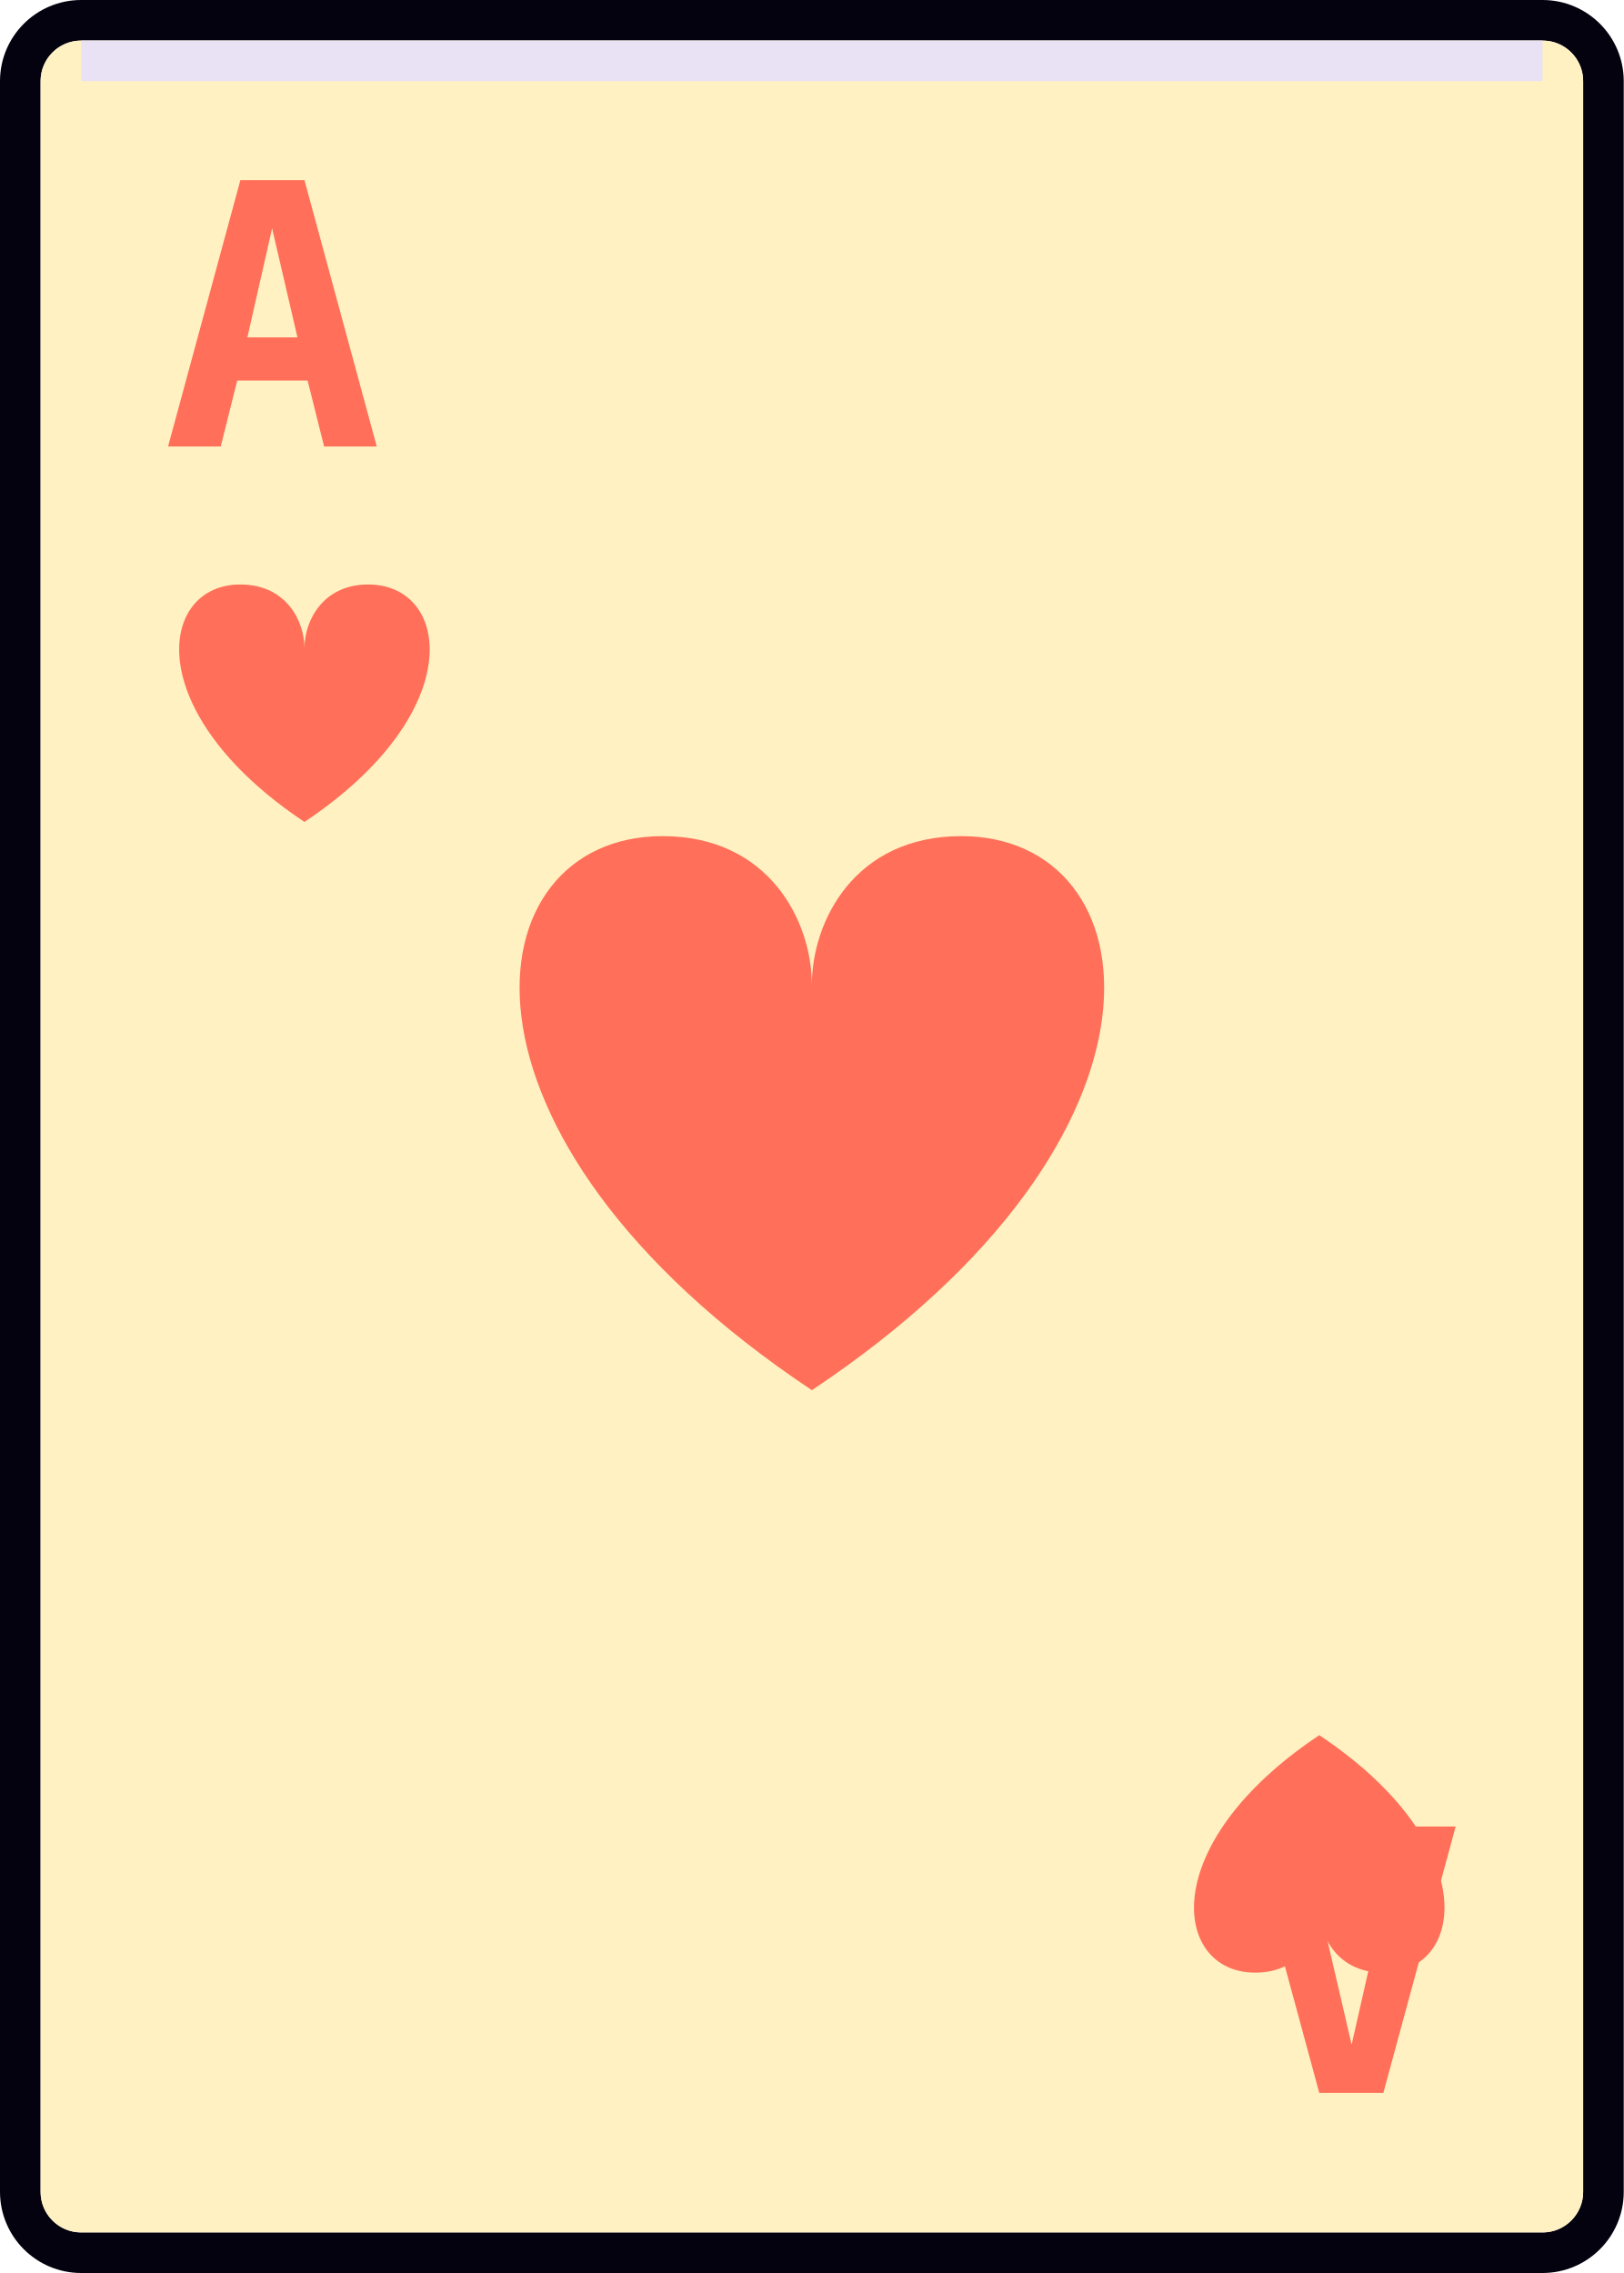
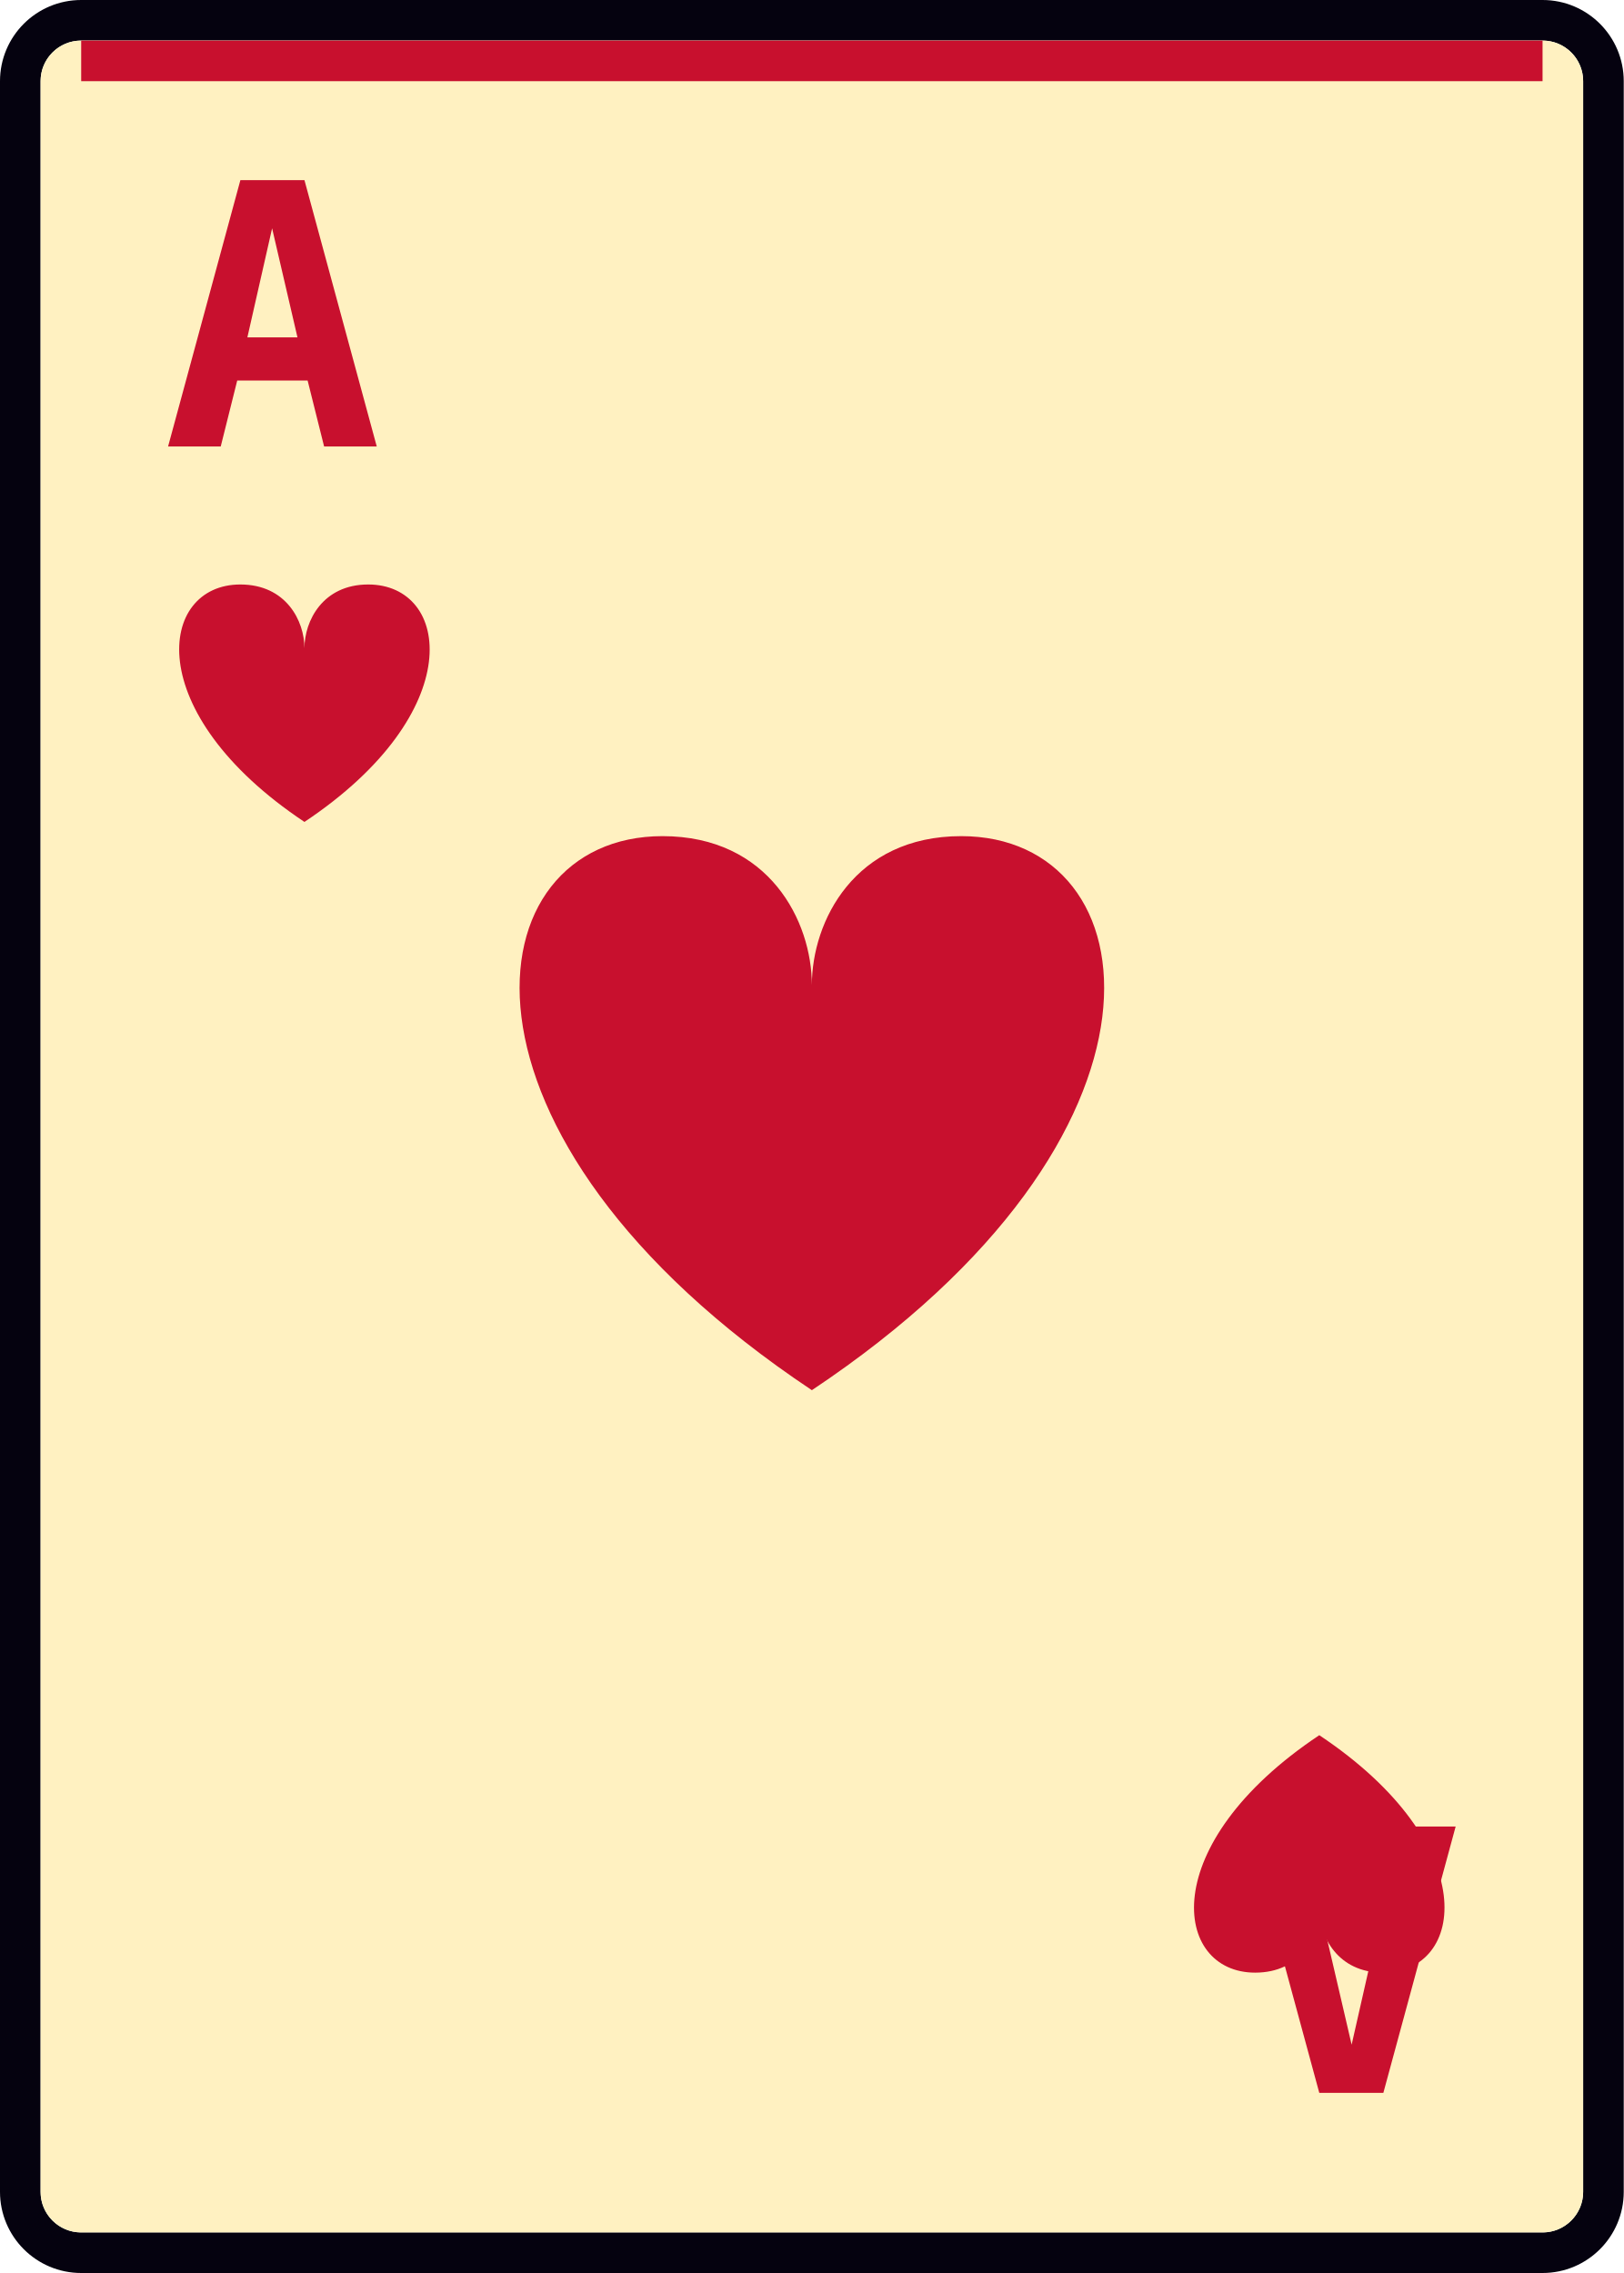
<svg xmlns="http://www.w3.org/2000/svg" viewBox="0 0 40 56" width="40" height="56" shape-rendering="geometricPrecision">
  <g id="edge">
    <rect x="0.5" y="0.5" width="39" height="55" rx="1.5" ry="1.5" fill="none" stroke="#05020F" stroke-width="1" />
  </g>
  <g id="face">
    <rect x="1" y="1" width="38" height="54" rx="1" ry="1" fill="#FFF1C1" />
-     <line x1="2" y1="1.5" x2="38" y2="1.5" stroke="#E9E2F5" stroke-width="1" />
+     <line x1="2" y1="1.5" x2="38" y2="1.5" stroke="#C8102E" stroke-width="1" />
  </g>
  <g id="rank">
-     <text x="4" y="11" fill="#FF6F59" font-size="9" font-family="ui-monospace, SFMono-Regular, Menlo, Consolas, monospace" font-weight="700" letter-spacing="-0.5">A</text>
+     <text x="4" y="11" fill="#C8102E" font-size="9" font-family="ui-monospace, SFMono-Regular, Menlo, Consolas, monospace" font-weight="700" letter-spacing="-0.5">A</text>
    <g transform="translate(36,52) rotate(180)">
-       <text x="0" y="7" fill="#FF6F59" font-size="9" font-family="ui-monospace, SFMono-Regular, Menlo, Consolas, monospace" font-weight="700" letter-spacing="-0.5">A</text>
+       <text x="0" y="7" fill="#C8102E" font-size="9" font-family="ui-monospace, SFMono-Regular, Menlo, Consolas, monospace" font-weight="700" letter-spacing="-0.5">A</text>
    </g>
  </g>
  <g id="suit">
-     <path d="M 7.5,20.25 C 3.45,17.55 3.9,14.4 5.92,14.4 C 7.05,14.4 7.5,15.3 7.5,15.97 C 7.5,15.3 7.95,14.4 9.07,14.4 C 11.1,14.4 11.55,17.55 7.5,20.25 Z" fill="#FF6F59" />
-     <path d="M 20,34.25 C 10.55,27.95 11.6,20.6 16.32,20.6 C 18.95,20.6 20,22.7 20,24.27 C 20,22.7 21.05,20.6 23.68,20.6 C 28.4,20.6 29.45,27.95 20,34.25 Z" fill="#FF6F59" />
+     <path d="M 7.5,20.25 C 3.45,17.55 3.9,14.4 5.92,14.4 C 7.05,14.4 7.5,15.3 7.5,15.97 C 7.5,15.3 7.95,14.4 9.07,14.4 C 11.1,14.4 11.55,17.55 7.5,20.25 Z" fill="#C8102E" />
+     <path d="M 20,34.25 C 10.55,27.95 11.6,20.6 16.32,20.6 C 18.95,20.6 20,22.7 20,24.27 C 20,22.7 21.05,20.6 23.68,20.6 C 28.4,20.6 29.45,27.95 20,34.25 Z" fill="#C8102E" />
    <g transform="translate(36,52) rotate(180)">
-       <path d="M 3.5,9.25 C -0.55,6.55 -0.1,3.4 1.93,3.4 C 3.05,3.4 3.5,4.3 3.5,4.97 C 3.5,4.3 3.95,3.4 5.08,3.4 C 7.1,3.4 7.55,6.55 3.5,9.25 Z" fill="#FF6F59" />
+       <path d="M 3.5,9.25 C -0.55,6.55 -0.1,3.4 1.93,3.4 C 3.05,3.4 3.5,4.3 3.5,4.97 C 3.5,4.3 3.95,3.4 5.08,3.4 C 7.1,3.4 7.55,6.55 3.5,9.25 Z" fill="#C8102E" />
    </g>
  </g>
</svg>
